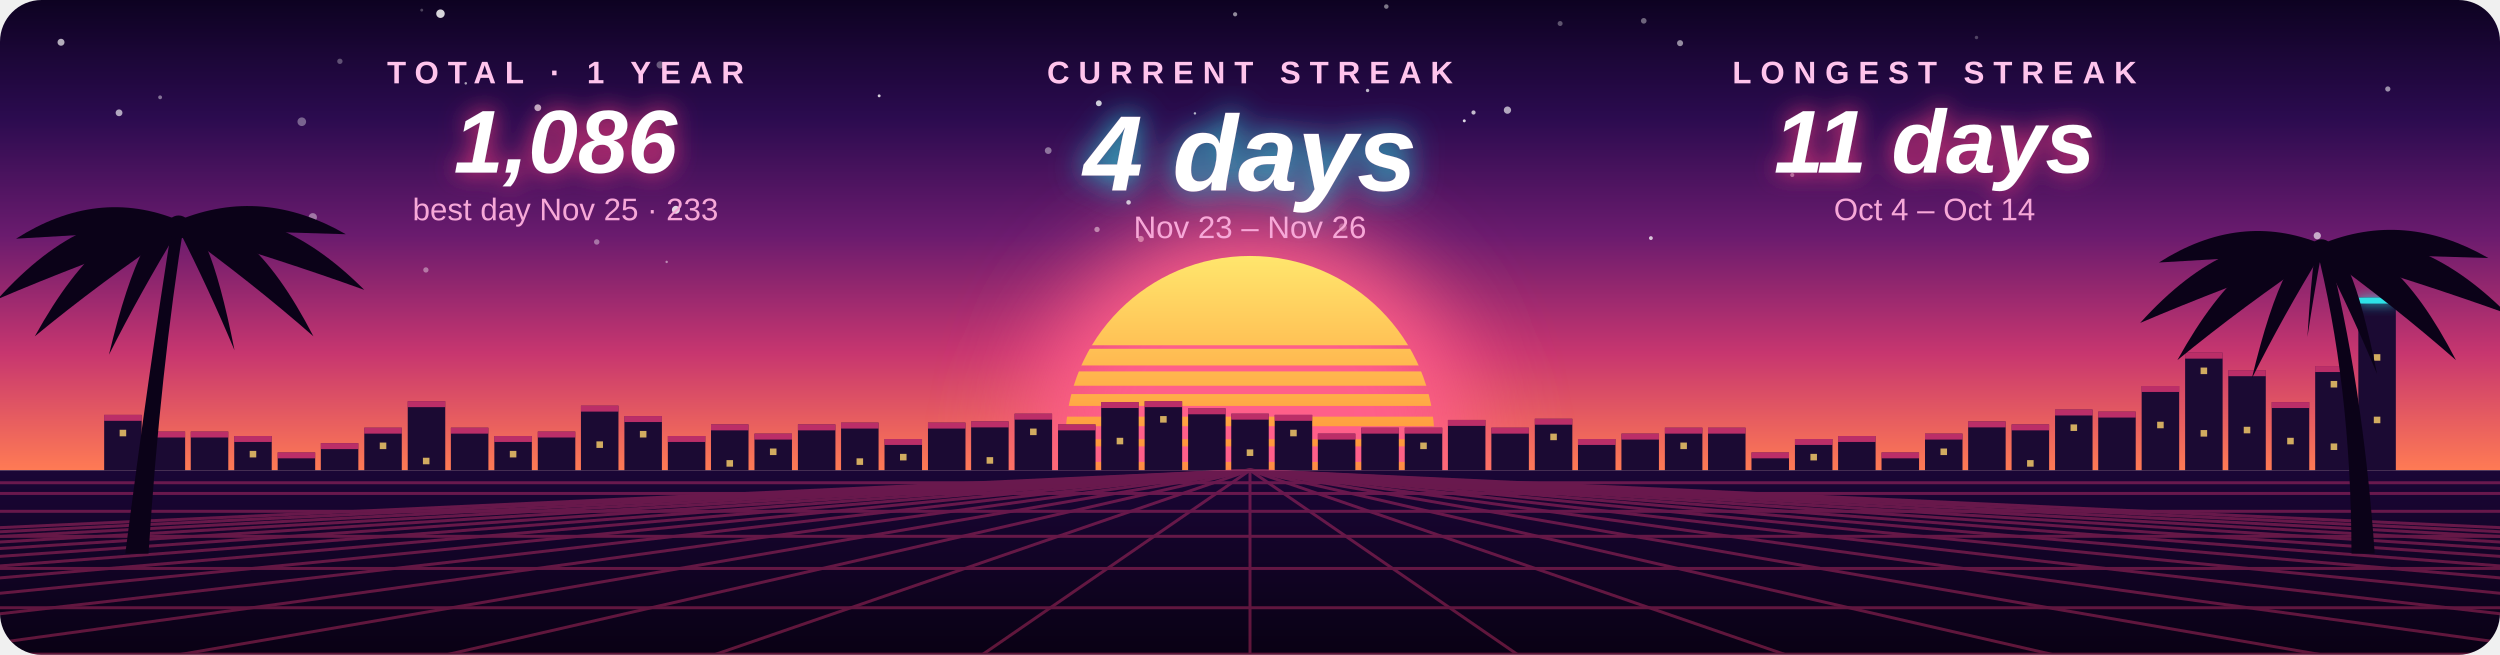
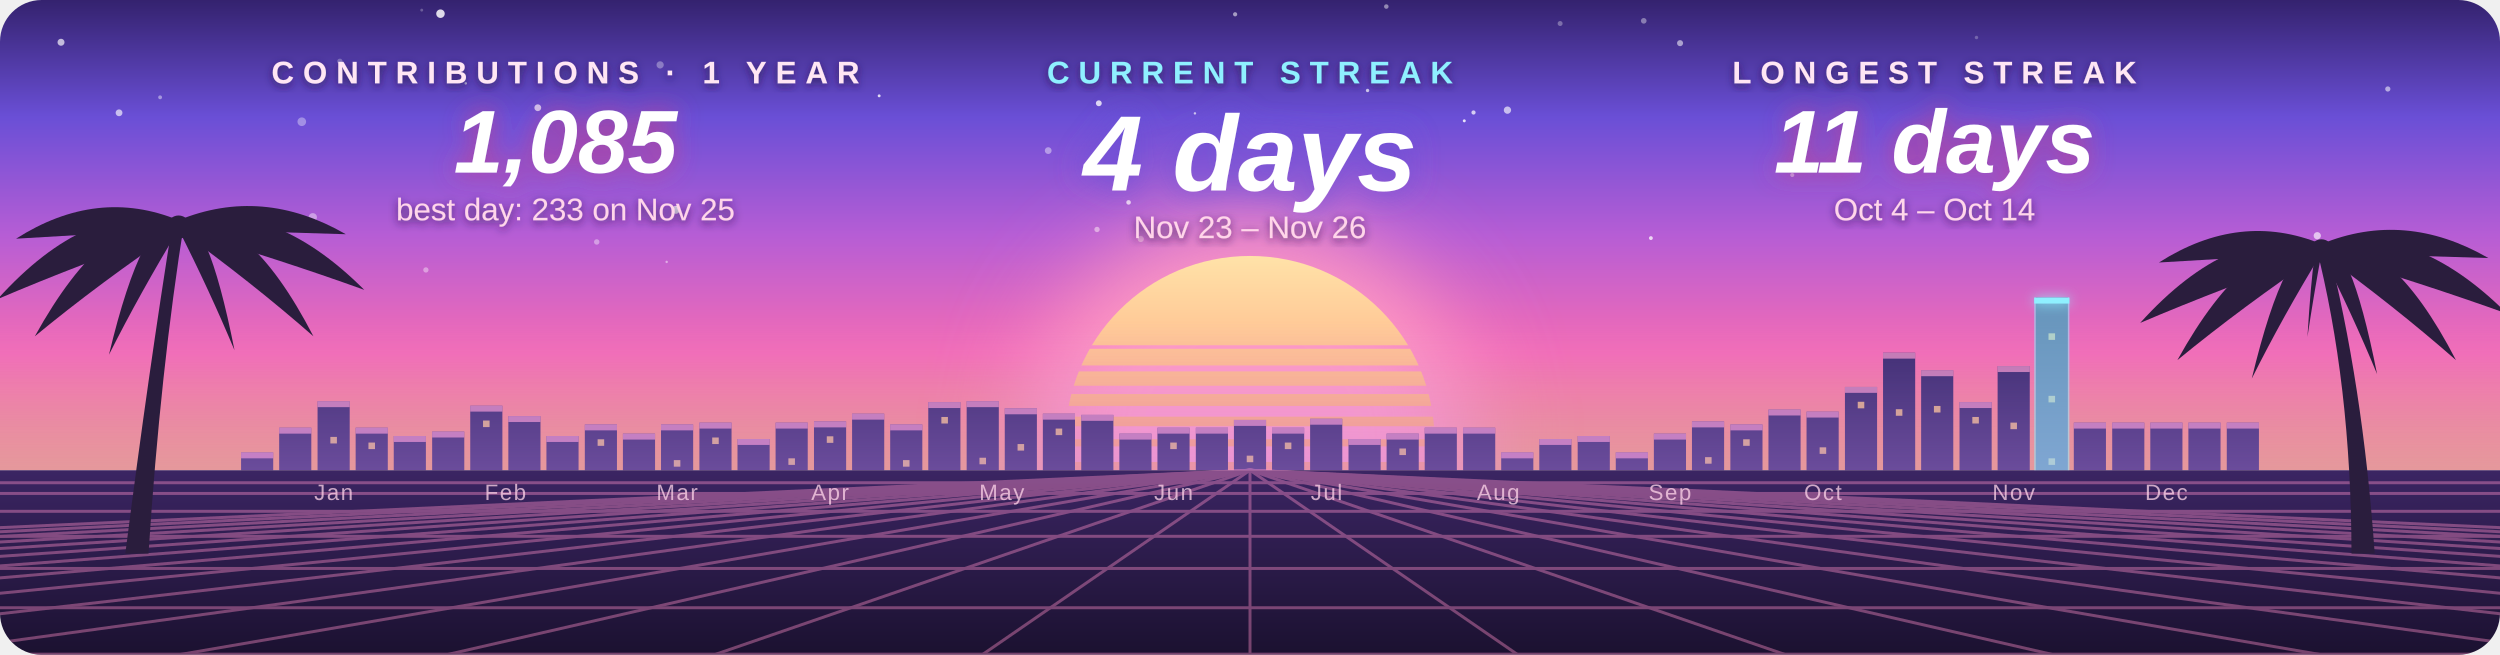
- <svg xmlns="http://www.w3.org/2000/svg" width="840" height="220" viewBox="0 0 840 220" role="img" aria-label="Orischenko: current streak 4 days, longest 11 days, 1086 contributions in the last year">
+ <svg xmlns="http://www.w3.org/2000/svg" width="840" height="220" viewBox="0 0 840 220" role="img" aria-label="Orischenko: current streak 4 days, longest 11 days, 1085 contributions in the last year">
  <style>
    text { font-family: "Segoe UI", Ubuntu, "Helvetica Neue", Arial, sans-serif; text-anchor: middle; }
-     .label { font-size: 10.5px; letter-spacing: 3px; fill: #ffc4ec; font-weight: 600; }
+     .label { font-size: 10.5px; letter-spacing: 3px; fill: #ffe6f4; font-weight: 600; }
    .value { font-weight: 800; font-style: italic; fill: #ffffff; }
-     .sub { font-size: 10.5px; fill: #f7a8d8; }
+     .sub { font-size: 10.5px; fill: #ffd6ea; }
+     .hot { fill: #8ff0ff; }
+     .axis { font-size: 7.5px; letter-spacing: 0.5px; fill: #ffd6ea; opacity: 0.75; }
    .pulse { animation: pulse 4s ease-in-out infinite; }
    .flicker { animation: flicker 2.6s ease-in-out infinite; }
    @keyframes pulse { 0%, 100% { opacity: 0.5; } 50% { opacity: 0.85; } }
    @keyframes flicker { 0%, 100% { opacity: 0.35; } 40% { opacity: 0.5; } 60% { opacity: 0.28; } }
    @media (prefers-reduced-motion: reduce) { .pulse, .flicker { animation: none; } }
  </style>
  <defs>
    <clipPath id="card">
      <rect width="840" height="220" rx="14" />
    </clipPath>
    <clipPath id="above">
      <rect width="840" height="158" />
    </clipPath>
    <linearGradient id="sky" x1="0" y1="0" x2="0" y2="1">
-       <stop offset="0.00" stop-color="#0d0221" />
-       <stop offset="0.25" stop-color="#2b0b4f" />
-       <stop offset="0.50" stop-color="#6a1b6e" />
-       <stop offset="0.75" stop-color="#c7366f" />
-       <stop offset="1.00" stop-color="#ff7b54" />
+       <stop offset="0.00" stop-color="#34226e" />
+       <stop offset="0.25" stop-color="#6a4fd6" />
+       <stop offset="0.50" stop-color="#b65dd5" />
+       <stop offset="0.75" stop-color="#f46cb4" />
+       <stop offset="1.00" stop-color="#f6a06e" />
    </linearGradient>
    <linearGradient id="ground" x1="0" y1="0" x2="0" y2="1">
-       <stop offset="0.00" stop-color="#1a0636" />
-       <stop offset="1.00" stop-color="#090114" />
+       <stop offset="0.00" stop-color="#3b2563" />
+       <stop offset="1.00" stop-color="#1b1130" />
    </linearGradient>
+     <linearGradient id="haze" x1="0" y1="0" x2="0" y2="1">
+       <stop offset="0" stop-color="#c58bf0" stop-opacity="0" />
+       <stop offset="1" stop-color="#c58bf0" stop-opacity="0.35" />
+     </linearGradient>
+     <filter id="shadow" x="-10%" y="-40%" width="120%" height="180%">
+       <feDropShadow dx="0" dy="1" stdDeviation="1.4" flood-color="#2a1650" flood-opacity="0.85" />
+     </filter>
    <linearGradient id="sun" x1="0" y1="0" x2="0" y2="1">
-       <stop offset="0.00" stop-color="#ffe66d" />
-       <stop offset="0.50" stop-color="#ff9a3c" />
-       <stop offset="1.00" stop-color="#ff3d7f" />
+       <stop offset="0.00" stop-color="#ffe2a8" />
+       <stop offset="0.50" stop-color="#ffa27c" />
+       <stop offset="1.00" stop-color="#f46cb4" />
    </linearGradient>
    <mask id="bands">
      <rect width="840" height="220" fill="#fff" />
      <rect x="0" y="116.0" width="840" height="1.2" fill="#000" />
      <rect x="0" y="122.8" width="840" height="2.0" fill="#000" />
      <rect x="0" y="129.6" width="840" height="2.8" fill="#000" />
      <rect x="0" y="136.4" width="840" height="3.6" fill="#000" />
      <rect x="0" y="143.2" width="840" height="4.4" fill="#000" />
      <rect x="0" y="150.0" width="840" height="5.2" fill="#000" />
    </mask>
    <filter id="blur" x="-50%" y="-50%" width="200%" height="200%">
      <feGaussianBlur stdDeviation="16" />
    </filter>
    <filter id="neon" x="-50%" y="-200%" width="200%" height="500%">
      <feGaussianBlur stdDeviation="2" result="b" />
      <feMerge>
        <feMergeNode in="b" />
        <feMergeNode in="SourceGraphic" />
      </feMerge>
    </filter>
    <filter id="glow" x="-20%" y="-40%" width="140%" height="180%">
-       <feDropShadow dx="0" dy="0" stdDeviation="4" flood-color="#ff3d7f" flood-opacity="0.9" />
+       <feDropShadow dx="0" dy="0" stdDeviation="4" flood-color="#c2408f" flood-opacity="0.9" />
    </filter>
    <filter id="glow-center" x="-20%" y="-40%" width="140%" height="180%">
-       <feDropShadow dx="0" dy="0" stdDeviation="5" flood-color="#2de2e6" flood-opacity="0.9" />
+       <feDropShadow dx="0" dy="0" stdDeviation="5" flood-color="#6a4fd6" flood-opacity="0.9" />
    </filter>
  </defs>
  <g clip-path="url(#card)">
    <rect width="840" height="158" fill="url(#sky)" />
    <circle cx="411.9" cy="51.6" r="0.53" fill="#fff" opacity="0.40" />
    <circle cx="372.3" cy="46.6" r="0.49" fill="#fff" opacity="0.78" />
    <circle cx="495.1" cy="37.8" r="0.71" fill="#fff" opacity="0.72" />
    <circle cx="552.3" cy="7.0" r="0.95" fill="#fff" opacity="0.39" />
    <circle cx="564.5" cy="14.5" r="1.02" fill="#fff" opacity="0.54" />
    <circle cx="148.0" cy="4.6" r="1.43" fill="#fff" opacity="0.83" />
    <circle cx="101.4" cy="40.9" r="1.45" fill="#fff" opacity="0.36" />
    <circle cx="352.2" cy="50.6" r="1.14" fill="#fff" opacity="0.42" />
    <circle cx="143.1" cy="90.7" r="0.89" fill="#fff" opacity="0.39" />
    <circle cx="459.5" cy="30.4" r="0.57" fill="#fff" opacity="0.71" />
    <circle cx="295.4" cy="32.2" r="0.49" fill="#fff" opacity="0.81" />
    <circle cx="200.5" cy="81.3" r="0.92" fill="#fff" opacity="0.39" />
    <circle cx="506.5" cy="37.0" r="1.23" fill="#fff" opacity="0.64" />
    <circle cx="114.2" cy="20.6" r="0.90" fill="#fff" opacity="0.30" />
    <circle cx="40.0" cy="37.9" r="1.15" fill="#fff" opacity="0.64" />
    <circle cx="802.3" cy="29.9" r="0.88" fill="#fff" opacity="0.55" />
    <circle cx="368.6" cy="77.1" r="0.90" fill="#fff" opacity="0.51" />
    <circle cx="221.8" cy="21.8" r="1.22" fill="#fff" opacity="0.33" />
    <circle cx="227.1" cy="70.5" r="1.34" fill="#fff" opacity="0.83" />
    <circle cx="778.6" cy="79.2" r="1.22" fill="#fff" opacity="0.63" />
    <circle cx="465.8" cy="2.2" r="0.76" fill="#fff" opacity="0.46" />
    <circle cx="180.7" cy="36.2" r="1.15" fill="#fff" opacity="0.69" />
    <circle cx="224.0" cy="88.0" r="0.41" fill="#fff" opacity="0.47" />
    <circle cx="492.0" cy="40.6" r="0.50" fill="#fff" opacity="0.84" />
    <circle cx="383.3" cy="80.3" r="1.05" fill="#fff" opacity="0.53" />
    <circle cx="105.1" cy="73.0" r="1.39" fill="#fff" opacity="0.41" />
    <circle cx="20.5" cy="14.2" r="1.18" fill="#fff" opacity="0.67" />
    <circle cx="554.7" cy="80.0" r="0.65" fill="#fff" opacity="0.75" />
    <circle cx="141.7" cy="3.4" r="0.49" fill="#fff" opacity="0.26" />
    <circle cx="451.2" cy="76.4" r="1.33" fill="#fff" opacity="0.34" />
    <circle cx="415.0" cy="4.8" r="0.71" fill="#fff" opacity="0.54" />
    <circle cx="53.8" cy="32.7" r="0.65" fill="#fff" opacity="0.43" />
    <circle cx="664.1" cy="12.6" r="0.58" fill="#fff" opacity="0.25" />
    <circle cx="524.2" cy="7.9" r="0.84" fill="#fff" opacity="0.32" />
    <circle cx="401.5" cy="38.1" r="0.41" fill="#fff" opacity="0.70" />
    <circle cx="379.2" cy="68.0" r="0.77" fill="#fff" opacity="0.81" />
    <circle cx="602.2" cy="58.8" r="0.69" fill="#fff" opacity="0.47" />
    <circle cx="64.8" cy="81.1" r="0.49" fill="#fff" opacity="0.29" />
    <circle cx="156.5" cy="28.0" r="0.43" fill="#fff" opacity="0.61" />
    <circle cx="369.2" cy="34.7" r="0.99" fill="#fff" opacity="0.79" />
    <g clip-path="url(#above)">
-       <circle class="pulse" cx="420" cy="148" r="74" fill="#ff5e8a" filter="url(#blur)" />
+       <circle class="pulse" cx="420" cy="148" r="74" fill="#ff9ac4" filter="url(#blur)" />
      <circle cx="420" cy="148" r="62" fill="url(#sun)" mask="url(#bands)" />
    </g>
-     <rect x="35.0" y="139.4" width="12.6" height="18.6" fill="#1b0a33" />
-     <rect x="35.0" y="139.4" width="12.6" height="2" fill="#ff3d7f" opacity="0.7" />
-     <rect x="40.2" y="144.4" width="2.2" height="2.2" fill="#ffd36b" opacity="0.8" />
-     <rect x="49.6" y="145.0" width="12.6" height="13.0" fill="#1b0a33" />
-     <rect x="49.6" y="145.0" width="12.6" height="2" fill="#ff3d7f" opacity="0.7" />
-     <rect x="64.1" y="145.0" width="12.6" height="13.0" fill="#1b0a33" />
-     <rect x="64.1" y="145.0" width="12.6" height="2" fill="#ff3d7f" opacity="0.7" />
-     <rect x="78.7" y="146.5" width="12.6" height="11.5" fill="#1b0a33" />
-     <rect x="78.7" y="146.5" width="12.6" height="2" fill="#ff3d7f" opacity="0.7" />
-     <rect x="83.9" y="151.5" width="2.2" height="2.2" fill="#ffd36b" opacity="0.8" />
-     <rect x="93.3" y="152.0" width="12.6" height="6.0" fill="#1b0a33" />
-     <rect x="93.3" y="152.0" width="12.6" height="2" fill="#ff3d7f" opacity="0.7" />
-     <rect x="107.8" y="148.9" width="12.6" height="9.1" fill="#1b0a33" />
-     <rect x="107.8" y="148.9" width="12.6" height="2" fill="#ff3d7f" opacity="0.7" />
-     <rect x="122.4" y="143.7" width="12.6" height="14.3" fill="#1b0a33" />
-     <rect x="122.4" y="143.7" width="12.6" height="2" fill="#ff3d7f" opacity="0.7" />
-     <rect x="127.6" y="148.7" width="2.2" height="2.2" fill="#ffd36b" opacity="0.8" />
-     <rect x="137.0" y="134.8" width="12.6" height="23.2" fill="#1b0a33" />
-     <rect x="137.0" y="134.8" width="12.6" height="2" fill="#ff3d7f" opacity="0.7" />
-     <rect x="142.1" y="153.8" width="2.2" height="2.2" fill="#ffd36b" opacity="0.8" />
-     <rect x="151.5" y="143.7" width="12.6" height="14.3" fill="#1b0a33" />
-     <rect x="151.5" y="143.7" width="12.6" height="2" fill="#ff3d7f" opacity="0.7" />
-     <rect x="166.1" y="146.5" width="12.6" height="11.5" fill="#1b0a33" />
-     <rect x="166.1" y="146.5" width="12.6" height="2" fill="#ff3d7f" opacity="0.7" />
-     <rect x="171.3" y="151.5" width="2.2" height="2.2" fill="#ffd36b" opacity="0.8" />
-     <rect x="180.7" y="145.0" width="12.6" height="13.0" fill="#1b0a33" />
-     <rect x="180.7" y="145.0" width="12.6" height="2" fill="#ff3d7f" opacity="0.7" />
-     <rect x="195.2" y="136.3" width="12.6" height="21.7" fill="#1b0a33" />
-     <rect x="195.2" y="136.3" width="12.6" height="2" fill="#ff3d7f" opacity="0.7" />
-     <rect x="200.4" y="148.3" width="2.2" height="2.2" fill="#ffd36b" opacity="0.8" />
-     <rect x="209.8" y="139.8" width="12.6" height="18.2" fill="#1b0a33" />
-     <rect x="209.8" y="139.8" width="12.6" height="2" fill="#ff3d7f" opacity="0.7" />
-     <rect x="215.0" y="144.8" width="2.2" height="2.2" fill="#ffd36b" opacity="0.8" />
-     <rect x="224.4" y="146.5" width="12.6" height="11.5" fill="#1b0a33" />
-     <rect x="224.4" y="146.5" width="12.6" height="2" fill="#ff3d7f" opacity="0.7" />
-     <rect x="238.9" y="142.6" width="12.6" height="15.4" fill="#1b0a33" />
-     <rect x="238.9" y="142.6" width="12.6" height="2" fill="#ff3d7f" opacity="0.7" />
-     <rect x="244.1" y="154.6" width="2.2" height="2.2" fill="#ffd36b" opacity="0.8" />
-     <rect x="253.5" y="145.7" width="12.6" height="12.3" fill="#1b0a33" />
-     <rect x="253.5" y="145.7" width="12.6" height="2" fill="#ff3d7f" opacity="0.7" />
-     <rect x="258.7" y="150.7" width="2.2" height="2.2" fill="#ffd36b" opacity="0.8" />
-     <rect x="268.1" y="142.6" width="12.6" height="15.4" fill="#1b0a33" />
-     <rect x="268.1" y="142.6" width="12.6" height="2" fill="#ff3d7f" opacity="0.7" />
-     <rect x="282.6" y="142.0" width="12.6" height="16.0" fill="#1b0a33" />
-     <rect x="282.6" y="142.0" width="12.6" height="2" fill="#ff3d7f" opacity="0.7" />
-     <rect x="287.8" y="154.0" width="2.2" height="2.2" fill="#ffd36b" opacity="0.8" />
-     <rect x="297.2" y="147.5" width="12.6" height="10.5" fill="#1b0a33" />
-     <rect x="297.2" y="147.5" width="12.6" height="2" fill="#ff3d7f" opacity="0.7" />
-     <rect x="302.4" y="152.5" width="2.2" height="2.2" fill="#ffd36b" opacity="0.8" />
-     <rect x="311.8" y="142.0" width="12.6" height="16.0" fill="#1b0a33" />
-     <rect x="311.8" y="142.0" width="12.6" height="2" fill="#ff3d7f" opacity="0.7" />
-     <rect x="326.3" y="141.6" width="12.6" height="16.4" fill="#1b0a33" />
-     <rect x="326.3" y="141.6" width="12.6" height="2" fill="#ff3d7f" opacity="0.7" />
-     <rect x="331.5" y="153.6" width="2.2" height="2.2" fill="#ffd36b" opacity="0.8" />
-     <rect x="340.9" y="139.0" width="12.6" height="19.0" fill="#1b0a33" />
-     <rect x="340.9" y="139.0" width="12.6" height="2" fill="#ff3d7f" opacity="0.7" />
-     <rect x="346.1" y="144.0" width="2.2" height="2.2" fill="#ffd36b" opacity="0.8" />
-     <rect x="355.5" y="142.6" width="12.6" height="15.4" fill="#1b0a33" />
-     <rect x="355.5" y="142.6" width="12.6" height="2" fill="#ff3d7f" opacity="0.7" />
-     <rect x="370.0" y="135.1" width="12.6" height="22.9" fill="#1b0a33" />
-     <rect x="370.0" y="135.1" width="12.6" height="2" fill="#ff3d7f" opacity="0.7" />
-     <rect x="375.2" y="147.1" width="2.2" height="2.2" fill="#ffd36b" opacity="0.8" />
-     <rect x="384.6" y="134.8" width="12.6" height="23.2" fill="#1b0a33" />
-     <rect x="384.6" y="134.8" width="12.6" height="2" fill="#ff3d7f" opacity="0.7" />
-     <rect x="389.8" y="139.8" width="2.2" height="2.2" fill="#ffd36b" opacity="0.8" />
-     <rect x="399.2" y="137.2" width="12.6" height="20.8" fill="#1b0a33" />
-     <rect x="399.2" y="137.2" width="12.6" height="2" fill="#ff3d7f" opacity="0.7" />
-     <rect x="413.7" y="139.0" width="12.6" height="19.0" fill="#1b0a33" />
-     <rect x="413.7" y="139.0" width="12.6" height="2" fill="#ff3d7f" opacity="0.7" />
-     <rect x="418.9" y="151.0" width="2.2" height="2.2" fill="#ffd36b" opacity="0.8" />
-     <rect x="428.3" y="139.4" width="12.6" height="18.6" fill="#1b0a33" />
-     <rect x="428.3" y="139.4" width="12.6" height="2" fill="#ff3d7f" opacity="0.7" />
-     <rect x="433.5" y="144.4" width="2.2" height="2.2" fill="#ffd36b" opacity="0.8" />
-     <rect x="442.8" y="145.7" width="12.6" height="12.3" fill="#1b0a33" />
-     <rect x="442.8" y="145.7" width="12.6" height="2" fill="#ff3d7f" opacity="0.7" />
-     <rect x="457.4" y="143.7" width="12.6" height="14.3" fill="#1b0a33" />
-     <rect x="457.4" y="143.7" width="12.6" height="2" fill="#ff3d7f" opacity="0.7" />
-     <rect x="472.0" y="143.7" width="12.6" height="14.3" fill="#1b0a33" />
-     <rect x="472.0" y="143.7" width="12.6" height="2" fill="#ff3d7f" opacity="0.7" />
-     <rect x="477.2" y="148.7" width="2.2" height="2.2" fill="#ffd36b" opacity="0.8" />
-     <rect x="486.5" y="141.1" width="12.6" height="16.9" fill="#1b0a33" />
-     <rect x="486.5" y="141.1" width="12.6" height="2" fill="#ff3d7f" opacity="0.7" />
-     <rect x="501.1" y="143.7" width="12.6" height="14.3" fill="#1b0a33" />
-     <rect x="501.1" y="143.7" width="12.6" height="2" fill="#ff3d7f" opacity="0.7" />
-     <rect x="515.7" y="140.7" width="12.6" height="17.3" fill="#1b0a33" />
-     <rect x="515.7" y="140.7" width="12.6" height="2" fill="#ff3d7f" opacity="0.7" />
-     <rect x="520.9" y="145.7" width="2.2" height="2.2" fill="#ffd36b" opacity="0.8" />
-     <rect x="530.2" y="147.5" width="12.6" height="10.5" fill="#1b0a33" />
-     <rect x="530.2" y="147.5" width="12.6" height="2" fill="#ff3d7f" opacity="0.7" />
-     <rect x="544.8" y="145.7" width="12.6" height="12.3" fill="#1b0a33" />
-     <rect x="544.8" y="145.7" width="12.6" height="2" fill="#ff3d7f" opacity="0.7" />
-     <rect x="559.4" y="143.7" width="12.6" height="14.3" fill="#1b0a33" />
-     <rect x="559.4" y="143.7" width="12.6" height="2" fill="#ff3d7f" opacity="0.7" />
-     <rect x="564.6" y="148.7" width="2.2" height="2.2" fill="#ffd36b" opacity="0.8" />
-     <rect x="573.9" y="143.7" width="12.6" height="14.3" fill="#1b0a33" />
-     <rect x="573.9" y="143.7" width="12.6" height="2" fill="#ff3d7f" opacity="0.7" />
-     <rect x="588.5" y="152.0" width="12.6" height="6.0" fill="#1b0a33" />
-     <rect x="588.5" y="152.0" width="12.6" height="2" fill="#ff3d7f" opacity="0.7" />
-     <rect x="603.1" y="147.5" width="12.6" height="10.5" fill="#1b0a33" />
-     <rect x="603.1" y="147.5" width="12.6" height="2" fill="#ff3d7f" opacity="0.7" />
-     <rect x="608.3" y="152.5" width="2.2" height="2.2" fill="#ffd36b" opacity="0.8" />
-     <rect x="617.6" y="146.5" width="12.6" height="11.5" fill="#1b0a33" />
-     <rect x="617.6" y="146.5" width="12.6" height="2" fill="#ff3d7f" opacity="0.7" />
-     <rect x="632.2" y="152.0" width="12.6" height="6.0" fill="#1b0a33" />
-     <rect x="632.2" y="152.0" width="12.6" height="2" fill="#ff3d7f" opacity="0.7" />
-     <rect x="646.8" y="145.7" width="12.6" height="12.3" fill="#1b0a33" />
-     <rect x="646.8" y="145.7" width="12.6" height="2" fill="#ff3d7f" opacity="0.7" />
-     <rect x="652.0" y="150.7" width="2.2" height="2.2" fill="#ffd36b" opacity="0.8" />
-     <rect x="661.3" y="141.6" width="12.6" height="16.4" fill="#1b0a33" />
-     <rect x="661.3" y="141.6" width="12.6" height="2" fill="#ff3d7f" opacity="0.7" />
-     <rect x="675.9" y="142.6" width="12.6" height="15.4" fill="#1b0a33" />
-     <rect x="675.9" y="142.6" width="12.6" height="2" fill="#ff3d7f" opacity="0.7" />
-     <rect x="681.1" y="154.6" width="2.2" height="2.2" fill="#ffd36b" opacity="0.8" />
-     <rect x="690.5" y="137.6" width="12.6" height="20.4" fill="#1b0a33" />
-     <rect x="690.5" y="137.6" width="12.6" height="2" fill="#ff3d7f" opacity="0.7" />
-     <rect x="695.7" y="142.6" width="2.2" height="2.2" fill="#ffd36b" opacity="0.8" />
-     <rect x="705.0" y="138.3" width="12.6" height="19.7" fill="#1b0a33" />
-     <rect x="705.0" y="138.3" width="12.6" height="2" fill="#ff3d7f" opacity="0.7" />
-     <rect x="719.6" y="129.7" width="12.6" height="28.3" fill="#1b0a33" />
-     <rect x="719.6" y="129.7" width="12.6" height="2" fill="#ff3d7f" opacity="0.7" />
-     <rect x="724.8" y="141.7" width="2.2" height="2.2" fill="#ffd36b" opacity="0.8" />
-     <rect x="734.2" y="118.5" width="12.6" height="39.5" fill="#1b0a33" />
-     <rect x="734.2" y="118.5" width="12.6" height="2" fill="#ff3d7f" opacity="0.7" />
-     <rect x="739.4" y="123.5" width="2.2" height="2.2" fill="#ffd36b" opacity="0.8" />
-     <rect x="739.4" y="144.5" width="2.2" height="2.2" fill="#ffd36b" opacity="0.8" />
-     <rect x="748.7" y="124.4" width="12.6" height="33.6" fill="#1b0a33" />
-     <rect x="748.7" y="124.4" width="12.6" height="2" fill="#ff3d7f" opacity="0.7" />
-     <rect x="753.9" y="143.4" width="2.2" height="2.2" fill="#ffd36b" opacity="0.8" />
-     <rect x="763.3" y="135.1" width="12.6" height="22.9" fill="#1b0a33" />
-     <rect x="763.3" y="135.1" width="12.6" height="2" fill="#ff3d7f" opacity="0.7" />
-     <rect x="768.5" y="147.1" width="2.2" height="2.2" fill="#ffd36b" opacity="0.8" />
-     <rect x="777.9" y="123.0" width="12.6" height="35.0" fill="#1b0a33" />
-     <rect x="777.9" y="123.0" width="12.6" height="2" fill="#ff3d7f" opacity="0.7" />
-     <rect x="783.1" y="128.0" width="2.2" height="2.2" fill="#ffd36b" opacity="0.8" />
-     <rect x="783.1" y="149.0" width="2.2" height="2.2" fill="#ffd36b" opacity="0.8" />
-     <rect x="792.4" y="100.0" width="12.6" height="58.0" fill="#1b0a33" />
-     <rect x="792.4" y="100.0" width="12.6" height="2" fill="#2de2e6" opacity="1" filter="url(#neon)" />
-     <rect x="797.6" y="119.0" width="2.2" height="2.2" fill="#ffd36b" opacity="0.8" />
-     <rect x="797.6" y="140.0" width="2.2" height="2.2" fill="#ffd36b" opacity="0.8" />
+     <rect x="81.0" y="152.0" width="10.8" height="6.0" fill="#3a2a6e" />
+     <rect x="81.0" y="152.0" width="10.8" height="2" fill="#ff9ccf" opacity="0.7" />
+     <rect x="93.8" y="143.7" width="10.8" height="14.3" fill="#3a2a6e" />
+     <rect x="93.8" y="143.7" width="10.8" height="2" fill="#ff9ccf" opacity="0.7" />
+     <rect x="106.7" y="134.8" width="10.8" height="23.2" fill="#3a2a6e" />
+     <rect x="106.7" y="134.8" width="10.8" height="2" fill="#ff9ccf" opacity="0.7" />
+     <rect x="111.0" y="146.8" width="2.2" height="2.2" fill="#ffc988" opacity="0.8" />
+     <rect x="119.5" y="143.7" width="10.8" height="14.3" fill="#3a2a6e" />
+     <rect x="119.5" y="143.7" width="10.8" height="2" fill="#ff9ccf" opacity="0.7" />
+     <rect x="123.8" y="148.7" width="2.2" height="2.2" fill="#ffc988" opacity="0.8" />
+     <rect x="132.3" y="146.5" width="10.8" height="11.5" fill="#3a2a6e" />
+     <rect x="132.3" y="146.5" width="10.8" height="2" fill="#ff9ccf" opacity="0.7" />
+     <rect x="145.2" y="145.0" width="10.8" height="13.0" fill="#3a2a6e" />
+     <rect x="145.2" y="145.0" width="10.8" height="2" fill="#ff9ccf" opacity="0.7" />
+     <rect x="158.0" y="136.3" width="10.8" height="21.7" fill="#3a2a6e" />
+     <rect x="158.0" y="136.3" width="10.8" height="2" fill="#ff9ccf" opacity="0.7" />
+     <rect x="162.3" y="141.3" width="2.2" height="2.2" fill="#ffc988" opacity="0.8" />
+     <rect x="170.8" y="139.8" width="10.8" height="18.2" fill="#3a2a6e" />
+     <rect x="170.8" y="139.8" width="10.8" height="2" fill="#ff9ccf" opacity="0.7" />
+     <rect x="183.6" y="146.5" width="10.8" height="11.5" fill="#3a2a6e" />
+     <rect x="183.6" y="146.5" width="10.8" height="2" fill="#ff9ccf" opacity="0.7" />
+     <rect x="196.5" y="142.6" width="10.8" height="15.4" fill="#3a2a6e" />
+     <rect x="196.5" y="142.6" width="10.8" height="2" fill="#ff9ccf" opacity="0.7" />
+     <rect x="200.8" y="147.6" width="2.2" height="2.2" fill="#ffc988" opacity="0.8" />
+     <rect x="209.3" y="145.7" width="10.8" height="12.3" fill="#3a2a6e" />
+     <rect x="209.3" y="145.7" width="10.8" height="2" fill="#ff9ccf" opacity="0.7" />
+     <rect x="222.1" y="142.6" width="10.8" height="15.4" fill="#3a2a6e" />
+     <rect x="222.1" y="142.6" width="10.8" height="2" fill="#ff9ccf" opacity="0.7" />
+     <rect x="226.4" y="154.6" width="2.2" height="2.2" fill="#ffc988" opacity="0.8" />
+     <rect x="235.0" y="142.0" width="10.8" height="16.0" fill="#3a2a6e" />
+     <rect x="235.0" y="142.0" width="10.8" height="2" fill="#ff9ccf" opacity="0.7" />
+     <rect x="239.3" y="147.0" width="2.2" height="2.2" fill="#ffc988" opacity="0.8" />
+     <rect x="247.8" y="147.5" width="10.8" height="10.5" fill="#3a2a6e" />
+     <rect x="247.8" y="147.5" width="10.8" height="2" fill="#ff9ccf" opacity="0.7" />
+     <rect x="260.6" y="142.0" width="10.8" height="16.0" fill="#3a2a6e" />
+     <rect x="260.6" y="142.0" width="10.8" height="2" fill="#ff9ccf" opacity="0.7" />
+     <rect x="264.9" y="154.0" width="2.2" height="2.2" fill="#ffc988" opacity="0.8" />
+     <rect x="273.5" y="141.6" width="10.8" height="16.4" fill="#3a2a6e" />
+     <rect x="273.5" y="141.6" width="10.8" height="2" fill="#ff9ccf" opacity="0.7" />
+     <rect x="277.8" y="146.6" width="2.2" height="2.2" fill="#ffc988" opacity="0.8" />
+     <rect x="286.3" y="139.0" width="10.8" height="19.0" fill="#3a2a6e" />
+     <rect x="286.3" y="139.0" width="10.8" height="2" fill="#ff9ccf" opacity="0.7" />
+     <rect x="299.1" y="142.6" width="10.8" height="15.4" fill="#3a2a6e" />
+     <rect x="299.1" y="142.6" width="10.8" height="2" fill="#ff9ccf" opacity="0.7" />
+     <rect x="303.4" y="154.6" width="2.2" height="2.2" fill="#ffc988" opacity="0.8" />
+     <rect x="311.9" y="135.1" width="10.8" height="22.9" fill="#3a2a6e" />
+     <rect x="311.9" y="135.1" width="10.8" height="2" fill="#ff9ccf" opacity="0.7" />
+     <rect x="316.3" y="140.1" width="2.2" height="2.2" fill="#ffc988" opacity="0.8" />
+     <rect x="324.8" y="134.8" width="10.8" height="23.2" fill="#3a2a6e" />
+     <rect x="324.8" y="134.8" width="10.8" height="2" fill="#ff9ccf" opacity="0.7" />
+     <rect x="329.1" y="153.8" width="2.2" height="2.2" fill="#ffc988" opacity="0.8" />
+     <rect x="337.6" y="137.2" width="10.8" height="20.8" fill="#3a2a6e" />
+     <rect x="337.6" y="137.2" width="10.8" height="2" fill="#ff9ccf" opacity="0.7" />
+     <rect x="341.9" y="149.2" width="2.2" height="2.2" fill="#ffc988" opacity="0.8" />
+     <rect x="350.4" y="139.0" width="10.8" height="19.0" fill="#3a2a6e" />
+     <rect x="350.4" y="139.0" width="10.8" height="2" fill="#ff9ccf" opacity="0.7" />
+     <rect x="354.7" y="144.0" width="2.2" height="2.2" fill="#ffc988" opacity="0.8" />
+     <rect x="363.3" y="139.4" width="10.8" height="18.6" fill="#3a2a6e" />
+     <rect x="363.3" y="139.4" width="10.8" height="2" fill="#ff9ccf" opacity="0.7" />
+     <rect x="376.1" y="145.7" width="10.8" height="12.3" fill="#3a2a6e" />
+     <rect x="376.1" y="145.7" width="10.8" height="2" fill="#ff9ccf" opacity="0.7" />
+     <rect x="388.9" y="143.7" width="10.8" height="14.3" fill="#3a2a6e" />
+     <rect x="388.9" y="143.7" width="10.8" height="2" fill="#ff9ccf" opacity="0.7" />
+     <rect x="393.2" y="148.7" width="2.2" height="2.2" fill="#ffc988" opacity="0.8" />
+     <rect x="401.8" y="143.7" width="10.8" height="14.3" fill="#3a2a6e" />
+     <rect x="401.8" y="143.7" width="10.8" height="2" fill="#ff9ccf" opacity="0.7" />
+     <rect x="414.6" y="141.1" width="10.8" height="16.9" fill="#3a2a6e" />
+     <rect x="414.6" y="141.1" width="10.8" height="2" fill="#ff9ccf" opacity="0.7" />
+     <rect x="418.9" y="153.1" width="2.2" height="2.2" fill="#ffc988" opacity="0.8" />
+     <rect x="427.4" y="143.7" width="10.8" height="14.3" fill="#3a2a6e" />
+     <rect x="427.4" y="143.7" width="10.8" height="2" fill="#ff9ccf" opacity="0.7" />
+     <rect x="431.7" y="148.7" width="2.2" height="2.2" fill="#ffc988" opacity="0.8" />
+     <rect x="440.2" y="140.7" width="10.8" height="17.3" fill="#3a2a6e" />
+     <rect x="440.2" y="140.7" width="10.8" height="2" fill="#ff9ccf" opacity="0.7" />
+     <rect x="453.1" y="147.5" width="10.8" height="10.5" fill="#3a2a6e" />
+     <rect x="453.1" y="147.5" width="10.8" height="2" fill="#ff9ccf" opacity="0.7" />
+     <rect x="465.9" y="145.7" width="10.8" height="12.3" fill="#3a2a6e" />
+     <rect x="465.9" y="145.7" width="10.8" height="2" fill="#ff9ccf" opacity="0.7" />
+     <rect x="470.2" y="150.7" width="2.2" height="2.2" fill="#ffc988" opacity="0.8" />
+     <rect x="478.7" y="143.7" width="10.8" height="14.3" fill="#3a2a6e" />
+     <rect x="478.7" y="143.7" width="10.8" height="2" fill="#ff9ccf" opacity="0.7" />
+     <rect x="491.6" y="143.7" width="10.8" height="14.3" fill="#3a2a6e" />
+     <rect x="491.6" y="143.7" width="10.8" height="2" fill="#ff9ccf" opacity="0.7" />
+     <rect x="504.4" y="152.0" width="10.8" height="6.0" fill="#3a2a6e" />
+     <rect x="504.4" y="152.0" width="10.8" height="2" fill="#ff9ccf" opacity="0.7" />
+     <rect x="517.2" y="147.5" width="10.8" height="10.5" fill="#3a2a6e" />
+     <rect x="517.2" y="147.5" width="10.8" height="2" fill="#ff9ccf" opacity="0.7" />
+     <rect x="530.1" y="146.5" width="10.8" height="11.5" fill="#3a2a6e" />
+     <rect x="530.1" y="146.5" width="10.8" height="2" fill="#ff9ccf" opacity="0.7" />
+     <rect x="542.9" y="152.0" width="10.8" height="6.0" fill="#3a2a6e" />
+     <rect x="542.9" y="152.0" width="10.8" height="2" fill="#ff9ccf" opacity="0.7" />
+     <rect x="555.7" y="145.7" width="10.8" height="12.3" fill="#3a2a6e" />
+     <rect x="555.7" y="145.7" width="10.8" height="2" fill="#ff9ccf" opacity="0.7" />
+     <rect x="568.5" y="141.6" width="10.8" height="16.4" fill="#3a2a6e" />
+     <rect x="568.5" y="141.6" width="10.8" height="2" fill="#ff9ccf" opacity="0.7" />
+     <rect x="572.9" y="153.6" width="2.2" height="2.2" fill="#ffc988" opacity="0.8" />
+     <rect x="581.4" y="142.6" width="10.8" height="15.4" fill="#3a2a6e" />
+     <rect x="581.4" y="142.6" width="10.8" height="2" fill="#ff9ccf" opacity="0.7" />
+     <rect x="585.7" y="147.6" width="2.2" height="2.2" fill="#ffc988" opacity="0.8" />
+     <rect x="594.2" y="137.6" width="10.8" height="20.4" fill="#3a2a6e" />
+     <rect x="594.2" y="137.6" width="10.8" height="2" fill="#ff9ccf" opacity="0.7" />
+     <rect x="607.0" y="138.3" width="10.8" height="19.7" fill="#3a2a6e" />
+     <rect x="607.0" y="138.3" width="10.8" height="2" fill="#ff9ccf" opacity="0.7" />
+     <rect x="611.4" y="150.3" width="2.2" height="2.2" fill="#ffc988" opacity="0.8" />
+     <rect x="619.9" y="130.0" width="10.8" height="28.0" fill="#3a2a6e" />
+     <rect x="619.9" y="130.0" width="10.8" height="2" fill="#ff9ccf" opacity="0.7" />
+     <rect x="624.2" y="135.0" width="2.2" height="2.2" fill="#ffc988" opacity="0.8" />
+     <rect x="632.7" y="118.5" width="10.8" height="39.5" fill="#3a2a6e" />
+     <rect x="632.7" y="118.5" width="10.8" height="2" fill="#ff9ccf" opacity="0.7" />
+     <rect x="637.0" y="137.5" width="2.2" height="2.2" fill="#ffc988" opacity="0.8" />
+     <rect x="645.5" y="124.4" width="10.8" height="33.6" fill="#3a2a6e" />
+     <rect x="645.5" y="124.4" width="10.8" height="2" fill="#ff9ccf" opacity="0.7" />
+     <rect x="649.8" y="136.4" width="2.2" height="2.2" fill="#ffc988" opacity="0.8" />
+     <rect x="658.4" y="135.1" width="10.8" height="22.9" fill="#3a2a6e" />
+     <rect x="658.4" y="135.1" width="10.8" height="2" fill="#ff9ccf" opacity="0.7" />
+     <rect x="662.7" y="140.1" width="2.2" height="2.2" fill="#ffc988" opacity="0.8" />
+     <rect x="671.2" y="123.0" width="10.8" height="35.0" fill="#3a2a6e" />
+     <rect x="671.2" y="123.0" width="10.8" height="2" fill="#ff9ccf" opacity="0.7" />
+     <rect x="675.5" y="142.0" width="2.2" height="2.2" fill="#ffc988" opacity="0.8" />
+     <rect x="684.0" y="100.0" width="10.8" height="58.0" fill="#3a2a6e" />
+     <rect x="688.3" y="112.0" width="2.2" height="2.2" fill="#ffc988" opacity="0.8" />
+     <rect x="688.3" y="133.0" width="2.2" height="2.2" fill="#ffc988" opacity="0.8" />
+     <rect x="688.3" y="154.0" width="2.2" height="2.2" fill="#ffc988" opacity="0.8" />
+     <rect x="696.8" y="142" width="10.8" height="16" fill="#3a2a6e" />
+     <rect x="696.8" y="142" width="10.8" height="2" fill="#ff9ccf" opacity="0.7" />
+     <rect x="709.7" y="142" width="10.8" height="16" fill="#3a2a6e" />
+     <rect x="709.7" y="142" width="10.8" height="2" fill="#ff9ccf" opacity="0.7" />
+     <rect x="722.5" y="142" width="10.8" height="16" fill="#3a2a6e" />
+     <rect x="722.5" y="142" width="10.8" height="2" fill="#ff9ccf" opacity="0.7" />
+     <rect x="735.3" y="142" width="10.8" height="16" fill="#3a2a6e" />
+     <rect x="735.3" y="142" width="10.8" height="2" fill="#ff9ccf" opacity="0.7" />
+     <rect x="748.2" y="142" width="10.8" height="16" fill="#3a2a6e" />
+     <rect x="748.2" y="142" width="10.8" height="2" fill="#ff9ccf" opacity="0.7" />
+     <rect y="108" width="840" height="50" fill="url(#haze)" />
    <rect y="158" width="840" height="62" fill="url(#ground)" />
-     <g stroke="#ff3d7f" stroke-width="1" opacity="0.35">
+     <g stroke="#ff8fc8" stroke-width="1" opacity="0.4">
      <line x1="0" y1="162.2" x2="840" y2="162.2" />
      <line x1="0" y1="165.8" x2="840" y2="165.8" />
      <line x1="0" y1="171.8" x2="840" y2="171.8" />
      <line x1="0" y1="180.2" x2="840" y2="180.2" />
      <line x1="0" y1="191.0" x2="840" y2="191.0" />
      <line x1="0" y1="204.2" x2="840" y2="204.2" />
      <line x1="0" y1="219.8" x2="840" y2="219.8" />
      <line x1="420" y1="158" x2="-930" y2="220" />
      <line x1="420" y1="158" x2="-840" y2="220" />
      <line x1="420" y1="158" x2="-750" y2="220" />
      <line x1="420" y1="158" x2="-660" y2="220" />
      <line x1="420" y1="158" x2="-570" y2="220" />
      <line x1="420" y1="158" x2="-480" y2="220" />
      <line x1="420" y1="158" x2="-390" y2="220" />
      <line x1="420" y1="158" x2="-300" y2="220" />
      <line x1="420" y1="158" x2="-210" y2="220" />
      <line x1="420" y1="158" x2="-120" y2="220" />
      <line x1="420" y1="158" x2="-30" y2="220" />
      <line x1="420" y1="158" x2="60" y2="220" />
      <line x1="420" y1="158" x2="150" y2="220" />
      <line x1="420" y1="158" x2="240" y2="220" />
      <line x1="420" y1="158" x2="330" y2="220" />
      <line x1="420" y1="158" x2="420" y2="220" />
      <line x1="420" y1="158" x2="510" y2="220" />
      <line x1="420" y1="158" x2="600" y2="220" />
      <line x1="420" y1="158" x2="690" y2="220" />
      <line x1="420" y1="158" x2="780" y2="220" />
      <line x1="420" y1="158" x2="870" y2="220" />
      <line x1="420" y1="158" x2="960" y2="220" />
      <line x1="420" y1="158" x2="1050" y2="220" />
      <line x1="420" y1="158" x2="1140" y2="220" />
      <line x1="420" y1="158" x2="1230" y2="220" />
      <line x1="420" y1="158" x2="1320" y2="220" />
      <line x1="420" y1="158" x2="1410" y2="220" />
      <line x1="420" y1="158" x2="1500" y2="220" />
      <line x1="420" y1="158" x2="1590" y2="220" />
      <line x1="420" y1="158" x2="1680" y2="220" />
      <line x1="420" y1="158" x2="1770" y2="220" />
    </g>
-     <line x1="0" y1="158" x2="840" y2="158" stroke="#ff6ec7" stroke-width="2" filter="url(#neon)" />
-     <g fill="#0b0218">
+     <line x1="0" y1="158" x2="840" y2="158" stroke="#ffb3d6" stroke-width="2" filter="url(#neon)" />
+     <g fill="#2a1d3d">
      <path d="M42.1 186 Q50.0 124.4 58.1 74.0 L62.0 74.0 Q53.9 124.4 49.9 186Z" />
      <path d="M60.0 74.0 Q29.6 66.8 -0.8 100.5 Q26.6 88.8 60.0 77.1Z" />
      <path d="M60.0 74.0 Q35.9 69.3 11.7 113.0 Q33.4 95.1 60.0 77.1Z" />
      <path d="M60.0 74.0 Q48.3 70.6 36.6 119.2 Q47.2 98.2 60.0 77.1Z" />
      <path d="M60.0 74.0 Q57.7 67.8 55.4 105.2 Q57.5 91.2 60.0 77.1Z" />
      <path d="M60.0 74.0 Q69.4 70.3 78.8 117.7 Q70.3 97.4 60.0 77.1Z" />
      <path d="M60.0 74.0 Q82.7 69.3 105.3 113.0 Q84.9 95.1 60.0 77.1Z" />
      <path d="M60.0 74.0 Q91.2 66.2 122.4 97.4 Q94.4 87.3 60.0 77.1Z" />
      <path d="M60.0 74.0 Q32.7 62.8 5.4 80.2 Q30.0 78.7 60.0 77.1Z" />
      <path d="M60.0 74.0 Q88.1 62.5 116.2 78.7 Q90.9 77.9 60.0 77.1Z" />
      <circle cx="60.0" cy="76.3" r="3.9" />
    </g>
-     <g fill="#0b0218">
+     <g fill="#2a1d3d">
      <path d="M790.1 186 Q790.0 128.8 778.0 82.0 L781.9 82.0 Q793.9 128.8 797.9 186Z" />
      <path d="M780.0 82.0 Q749.5 74.8 719.1 108.5 Q746.5 96.8 780.0 85.1Z" />
      <path d="M780.0 82.0 Q755.8 77.3 731.6 121.0 Q753.4 103.1 780.0 85.1Z" />
      <path d="M780.0 82.0 Q768.3 78.6 756.6 127.2 Q767.1 106.2 780.0 85.1Z" />
      <path d="M780.0 82.0 Q777.6 75.8 775.3 113.2 Q777.4 99.2 780.0 85.1Z" />
      <path d="M780.0 82.0 Q789.3 78.3 798.7 125.7 Q790.3 105.4 780.0 85.1Z" />
      <path d="M780.0 82.0 Q802.6 77.3 825.2 121.0 Q804.8 103.1 780.0 85.1Z" />
      <path d="M780.0 82.0 Q811.2 74.2 842.4 105.4 Q814.3 95.3 780.0 85.1Z" />
      <path d="M780.0 82.0 Q752.7 70.8 725.4 88.2 Q749.9 86.7 780.0 85.1Z" />
      <path d="M780.0 82.0 Q808.0 70.5 836.1 86.7 Q810.8 85.9 780.0 85.1Z" />
      <circle cx="780.0" cy="84.3" r="3.9" />
    </g>
-     <text x="190" y="28" class="label">TOTAL · 1 YEAR</text>
-     <text x="190" y="58" class="value" font-size="30" filter="url(#glow)">1,086</text>
-     <text x="190" y="74" class="sub">best day Nov 25 · 233</text>
-     <text x="420" y="28" class="label">CURRENT STREAK</text>
+     <rect x="683.5" y="100.0" width="11.8" height="58.0" fill="#8ff0ff" opacity="0.55" />
+     <rect x="683.5" y="100.0" width="11.8" height="2" fill="#8ff0ff" filter="url(#neon)" />
+     <text x="112.1" y="168" class="axis">Jan</text>
+     <text x="169.8" y="168" class="axis">Feb</text>
+     <text x="227.5" y="168" class="axis">Mar</text>
+     <text x="278.9" y="168" class="axis">Apr</text>
+     <text x="336.6" y="168" class="axis">May</text>
+     <text x="394.3" y="168" class="axis">Jun</text>
+     <text x="445.7" y="168" class="axis">Jul</text>
+     <text x="503.4" y="168" class="axis">Aug</text>
+     <text x="561.1" y="168" class="axis">Sep</text>
+     <text x="612.5" y="168" class="axis">Oct</text>
+     <text x="676.6" y="168" class="axis">Nov</text>
+     <text x="727.9" y="168" class="axis">Dec</text>
+     <text x="190" y="28" class="label" filter="url(#shadow)">CONTRIBUTIONS · 1 YEAR</text>
+     <text x="190" y="58" class="value" font-size="30" filter="url(#glow)">1,085</text>
+     <text x="190" y="74" class="sub" filter="url(#shadow)">best day: 233 on Nov 25</text>
+     <text x="420" y="28" class="label hot" filter="url(#shadow)">CURRENT STREAK</text>
    <text x="420" y="64" class="value" font-size="36" filter="url(#glow-center)">4 days</text>
-     <text x="420" y="80" class="sub">Nov 23 – Nov 26</text>
-     <text x="650" y="28" class="label">LONGEST STREAK</text>
+     <text x="420" y="80" class="sub" filter="url(#shadow)">Nov 23 – Nov 26</text>
+     <text x="650" y="28" class="label" filter="url(#shadow)">LONGEST STREAK</text>
    <text x="650" y="58" class="value" font-size="30" filter="url(#glow)">11 days</text>
-     <text x="650" y="74" class="sub">Oct 4 – Oct 14</text>
+     <text x="650" y="74" class="sub" filter="url(#shadow)">Oct 4 – Oct 14</text>
  </g>
</svg>
